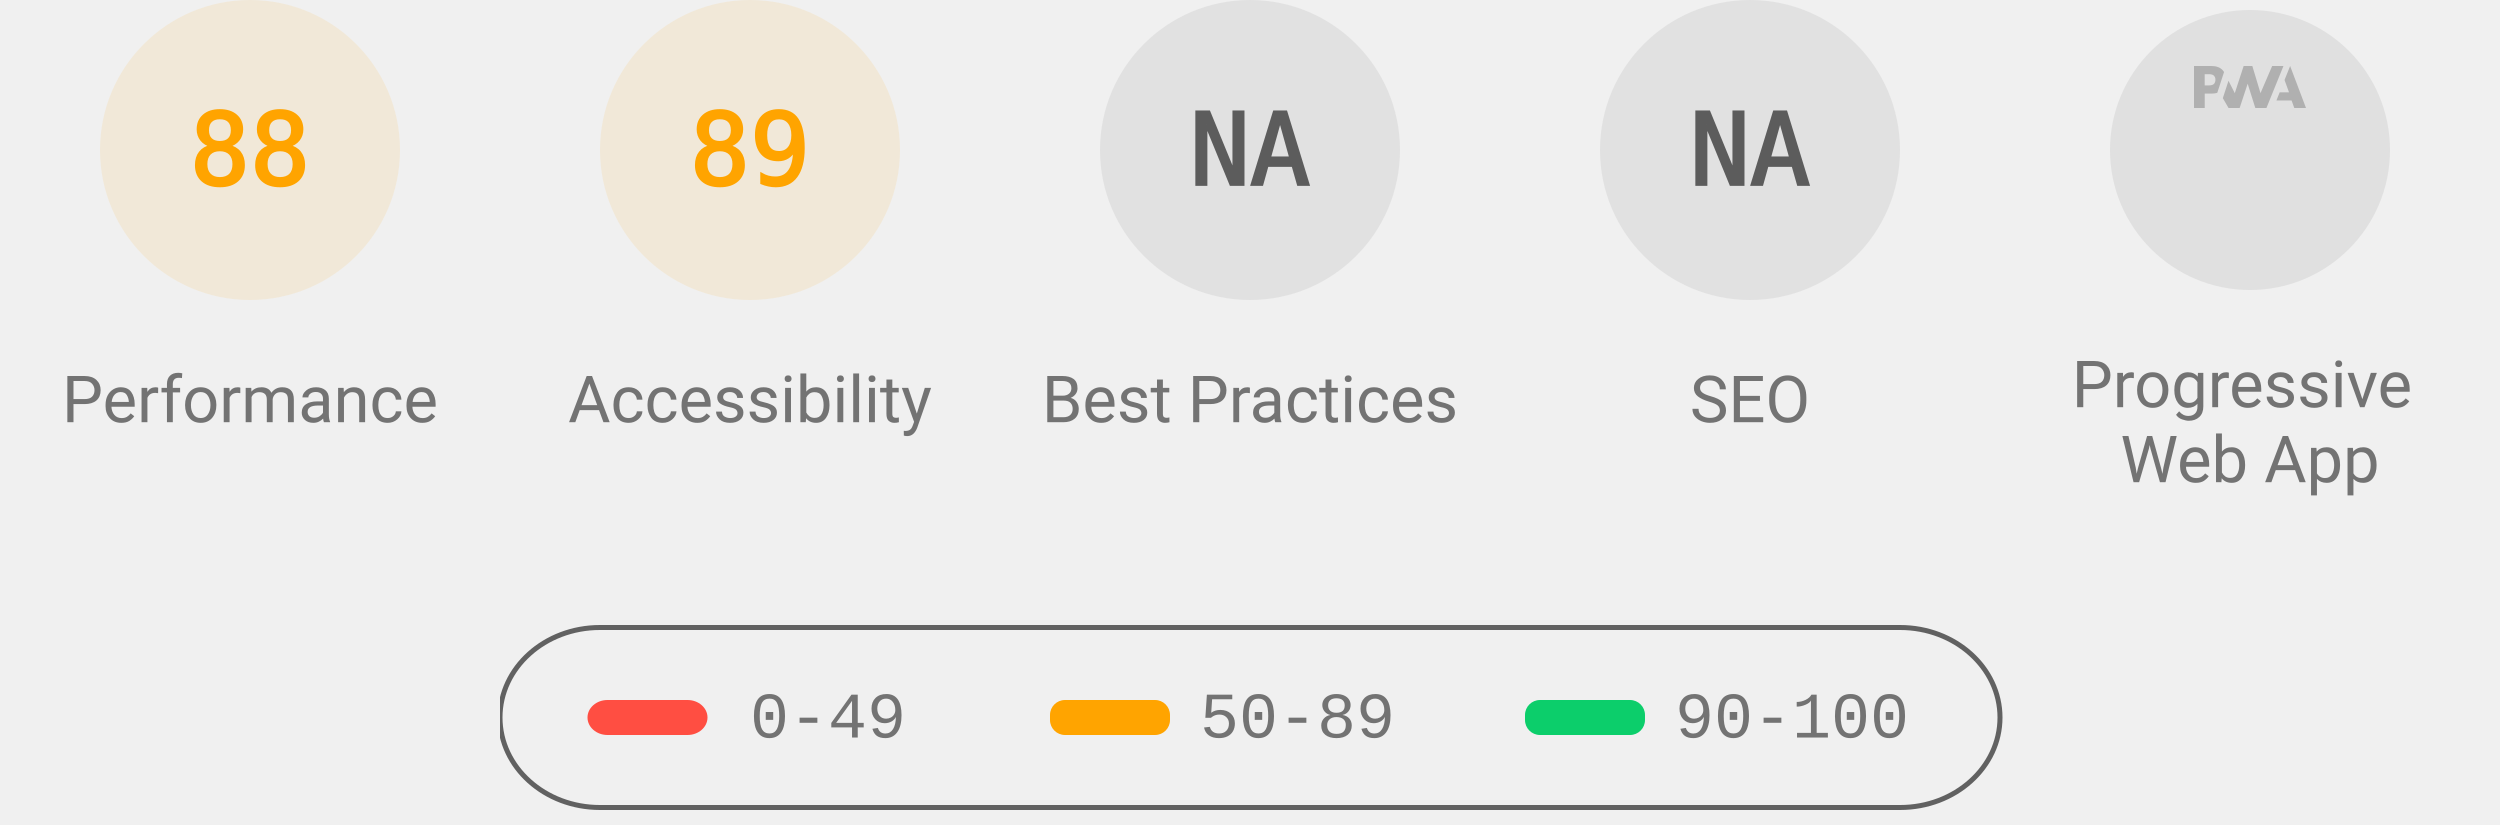
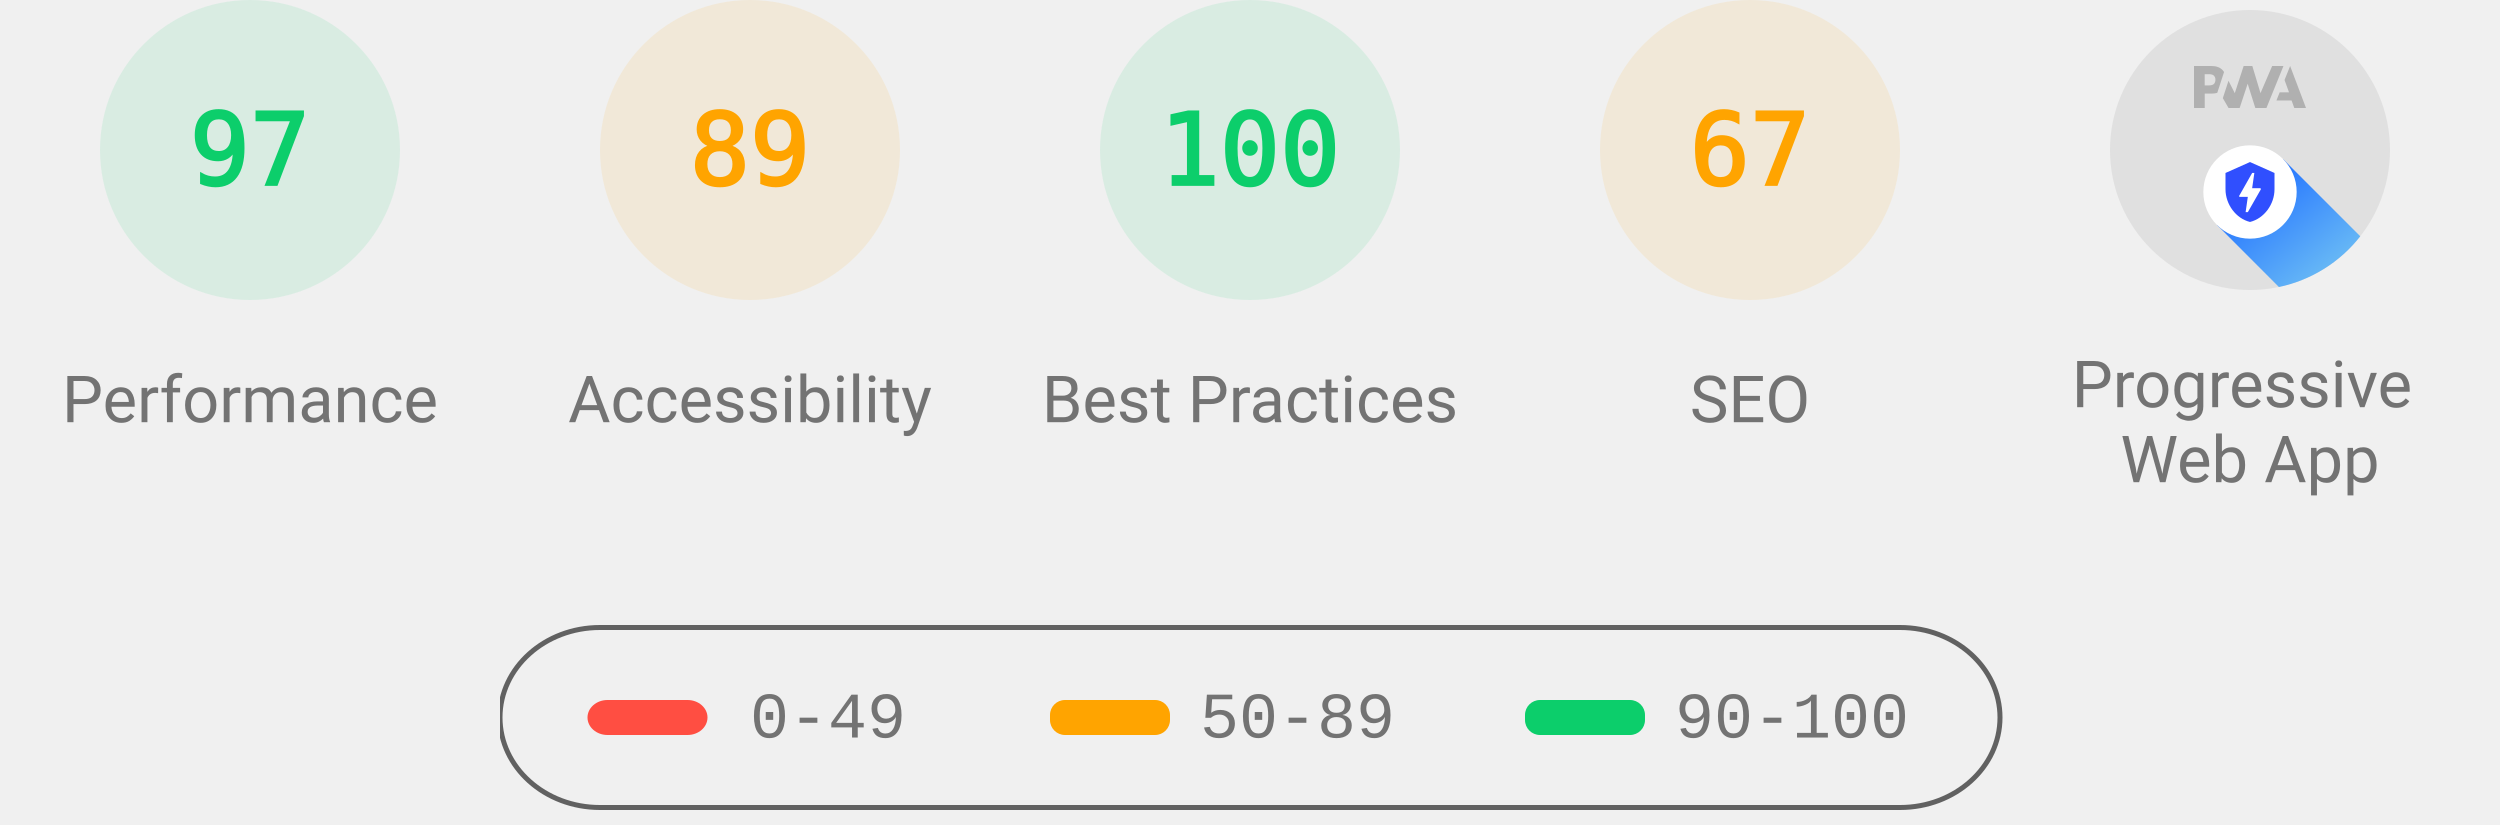
<svg xmlns="http://www.w3.org/2000/svg" class="theme--agnostic" fill="none" width="1000" height="330">
  <style>
			.gauge-base {
				opacity: 0.1
			}

			.gauge-arc {
				fill: none;
				animation-delay: 250ms;
				stroke-linecap: round;
				transform: rotate(-90deg);
				transform-origin: 100px 60px;
				animation: load-gauge 1s ease forwards
			}

			.guage-text {
				font-size: 40px;
				font-family: monospace;
				text-align: center
			}

			.guage-red {
				color: #ff4e42;
				fill: #ff4e42;
				stroke: #ff4e42
			}
			.guage-orange {
				color: #ffa400;
				fill: #ffa400;
				stroke: #ffa400
			}
			.guage-green {
				color: #0cce6b;
				fill: #0cce6b;
				stroke: #0cce6b
			}
			.theme--agnostic .guage-undefined {
				color: #5c5c5c;
				fill: #5c5c5c;
				stroke: #5c5c5c
			}
			.theme--light .guage-undefined {
				color: #1e1e1e;
				fill: #1e1e1e;
				stroke: #1e1e1e
			}
			.theme--dark .guage-undefined {
				color: #f5f5f5;
				fill: #f5f5f5;
				stroke: #f5f5f5
			}

			.guage-title {
				stroke: none;
				font-size: 26px;
				line-height: 26px;
				font-family: Roboto, Halvetica, Arial, sans-serif
			}
			.metric.guage-title {
				font-family: 'Courier New', Courier, monospace
			}
			.theme--agnostic .guage-title {
				color: #737373;
				fill: #737373
			}
			.theme--light .guage-title {
				color: #212121;
				fill: #212121
			}
			.theme--dark .guage-title {
				color: #f5f5f5;
				fill: #f5f5f5
			}

			@keyframes load-gauge {
				from {
					stroke-dasharray: 0 352.858
				}
			}
			.lh-gauge--pwa__disc {
				fill: #e0e0e0
			}
			.lh-gauge--pwa__logo {
				position: relative;
				fill: #b0b0b0
			}
			.lh-gauge--pwa__invisible {
				display: none
			}
			.lh-gauge--pwa__visible {
				display: inline
			}
			.guage-invisible {
				display: none
			}
			.lh-gauge--pwa__logo--primary-color {
				fill: #304ffe
			}
			.theme--agnostic .lh-gauge--pwa__logo--secondary-color {
				fill: #787878
			}
			.theme--light .lh-gauge--pwa__logo--secondary-color {
				fill: #3d3d3d
			}
			.theme--dark .lh-gauge--pwa__logo--secondary-color {
				fill: #d8b6b6
			}
			.theme--light #svg_2 {
				stroke: #00000022
			}
			.theme--agnostic #svg_2 {
				stroke: #616161
			}
			.theme--light #svg_2 {
				stroke: #00000022
			}
			.theme--dark #svg_2 {
				stroke: #f5f5f566
			}
		</style>
-   <svg class="guage-div guage-perf guage-orange" viewBox="0 0 200 200" width="200" height="200" x="0" y="0">
-     <circle class="gauge-base" r="56" cx="100" cy="60" stroke-width="8" />
-     <circle class="gauge-arc guage-arc-1" r="56" cx="100" cy="60" stroke-width="8" style="stroke-dasharray: 309.635, 351.858;" />
-     <text class="guage-text" x="100px" y="60px" alignment-baseline="central" dominant-baseline="central" text-anchor="middle">88</text>
+   <svg class="guage-div guage-perf guage-green" viewBox="0 0 200 200" width="200" height="200" x="0" y="0">
+     <circle class="gauge-base" r="56" cx="100" cy="60" stroke-width="8" />
+     <circle class="gauge-arc guage-arc-1" r="56" cx="100" cy="60" stroke-width="8" style="stroke-dasharray: 341.302, 351.858;" />
+     <text class="guage-text" x="100px" y="60px" alignment-baseline="central" dominant-baseline="central" text-anchor="middle">97</text>
    <text class="guage-title" x="100px" y="160px" alignment-baseline="central" dominant-baseline="central" text-anchor="middle">Performance</text>
  </svg>,<svg class="guage-div guage-perf guage-orange" viewBox="0 0 200 200" width="200" height="200" x="200" y="0">
    <circle class="gauge-base" r="56" cx="100" cy="60" stroke-width="8" />
    <circle class="gauge-arc guage-arc-1" r="56" cx="100" cy="60" stroke-width="8" style="stroke-dasharray: 313.154, 351.858;" />
    <text class="guage-text" x="100px" y="60px" alignment-baseline="central" dominant-baseline="central" text-anchor="middle">89</text>
    <text class="guage-title" x="100px" y="160px" alignment-baseline="central" dominant-baseline="central" text-anchor="middle">Accessibility</text>
-   </svg>,<svg class="guage-div guage-perf guage-undefined" viewBox="0 0 200 200" width="200" height="200" x="400" y="0">
+   </svg>,<svg class="guage-div guage-perf guage-green" viewBox="0 0 200 200" width="200" height="200" x="400" y="0">
    <circle class="gauge-base" r="56" cx="100" cy="60" stroke-width="8" />
    <circle class="gauge-arc guage-arc-1" r="56" cx="100" cy="60" stroke-width="8" style="stroke-dasharray: 351.858, 351.858;" />
-     <text class="guage-text" x="100px" y="60px" alignment-baseline="central" dominant-baseline="central" text-anchor="middle">NA</text>
+     <text class="guage-text" x="100px" y="60px" alignment-baseline="central" dominant-baseline="central" text-anchor="middle">100</text>
    <text class="guage-title" x="100px" y="160px" alignment-baseline="central" dominant-baseline="central" text-anchor="middle">Best Practices</text>
-   </svg>,<svg class="guage-div guage-perf guage-undefined" viewBox="0 0 200 200" width="200" height="200" x="600" y="0">
-     <circle class="gauge-base" r="56" cx="100" cy="60" stroke-width="8" />
-     <circle class="gauge-arc guage-arc-1" r="56" cx="100" cy="60" stroke-width="8" style="stroke-dasharray: 351.858, 351.858;" />
-     <text class="guage-text" x="100px" y="60px" alignment-baseline="central" dominant-baseline="central" text-anchor="middle">NA</text>
+   </svg>,<svg class="guage-div guage-perf guage-orange" viewBox="0 0 200 200" width="200" height="200" x="600" y="0">
+     <circle class="gauge-base" r="56" cx="100" cy="60" stroke-width="8" />
+     <circle class="gauge-arc guage-arc-1" r="56" cx="100" cy="60" stroke-width="8" style="stroke-dasharray: 235.745, 351.858;" />
+     <text class="guage-text" x="100px" y="60px" alignment-baseline="central" dominant-baseline="central" text-anchor="middle">67</text>
    <text class="guage-title" x="100px" y="160px" alignment-baseline="central" dominant-baseline="central" text-anchor="middle">SEO</text>
  </svg>,<svg class="guage-div guage-pwa" viewBox="0 0 200 200" width="200" height="200" x="800" y="0">
    <svg viewBox="0 0 60 60" width="112" height="112" x="44" y="4">
      <defs>
        <linearGradient id="lh-gauge--pwa__check-circle__gradient-0" x1="50%" y1="0%" x2="50%" y2="100%">
          <stop stop-color="#00C852" offset="0%" />
          <stop stop-color="#009688" offset="100%" />
        </linearGradient>
        <linearGradient id="lh-gauge--pwa__installable__shadow-gradient-0" x1="76.056%" x2="24.111%" y1="82.995%" y2="24.735%">
          <stop stop-color="#A5D6A7" offset="0%" />
          <stop stop-color="#80CBC4" offset="100%" />
        </linearGradient>
        <linearGradient id="lh-gauge--pwa__fast-reliable__shadow-gradient-0" x1="76.056%" y1="82.995%" x2="25.678%" y2="26.493%">
          <stop stop-color="#64B5F6" offset="0%" />
          <stop stop-color="#2979FF" offset="100%" />
        </linearGradient>
        <g id="lh-gauge--pwa__fast-reliable-badge-0">
          <circle fill="#FFFFFF" cx="10" cy="10" r="10" />
          <path fill="#304FFE" d="M10 3.58l5.25 2.34v3.5c0 3.23-2.24 6.26-5.25 7-3.01-.74-5.25-3.77-5.25-7v-3.5L10 3.58zm-.47 10.74l2.76-4.83.03-.07c.04-.08 0-.24-.22-.24h-1.64l.47-3.26h-.47l-2.7 4.77c-.02.01.05-.1-.04.05-.09.16-.1.31.18.31h1.63l-.47 3.27h.47z" />
        </g>
        <g id="lh-gauge--pwa__installable-badge-0">
          <circle fill="#FFFFFF" cx="10" cy="10" r="10" />
          <path fill="#009688" d="M10 4.167A5.835 5.835 0 0 0 4.167 10 5.835 5.835 0 0 0 10 15.833 5.835 5.835 0 0 0 15.833 10 5.835 5.835 0 0 0 10 4.167zm2.917 6.416h-2.334v2.334H9.417v-2.334H7.083V9.417h2.334V7.083h1.166v2.334h2.334v1.166z" />
        </g>
      </defs>
      <g stroke="none" fill-rule="nonzero">
        <circle class="lh-gauge--pwa__disc" cx="30" cy="30" r="30" />
        <g class="lh-gauge--pwa__logo">
          <path d="M35.66 19.39l.7-1.75h2L37.4 15 38.6 12l3.4 9h-2.51l-.58-1.61z" />
          <path d="M33.52 21l3.65-9h-2.42l-2.5 5.82L30.5 12h-1.86l-1.9 5.82-1.35-2.65-1.21 3.72L25.4 21h2.38l1.72-5.2 1.64 5.2z" />
          <path fill-rule="nonzero" d="M20.3 17.91h1.48c.45 0 .85-.05 1.2-.15l.39-1.18 1.07-3.3a2.64 2.64 0 0 0-.28-.37c-.55-.6-1.36-.91-2.42-.91H18v9h2.3V17.9zm1.96-3.84c.22.22.33.5.33.87 0 .36-.1.65-.29.87-.2.23-.59.35-1.15.35h-.86v-2.41h.87c.52 0 .89.1 1.1.32z" />
        </g>
        <rect class="lh-gauge--pwa__component lh-gauge--pwa__na-line lh-gauge--pwa__invisible" fill="#FFFFFF" x="20" y="32" width="20" height="4" rx="2" />
-         <g class="lh-gauge--pwa__component lh-gauge--pwa__fast-reliable-badge lh-gauge--pwa__invisible" transform="translate(20, 29)">
+         <g class="lh-gauge--pwa__component lh-gauge--pwa__fast-reliable-badge lh-gauge--pwa__visible" transform="translate(20, 29)">
          <path fill="url(#lh-gauge--pwa__fast-reliable__shadow-gradient-0)" d="M33.63 19.49A30 30 0 0 1 16.2 30.36L3 17.14 17.14 3l16.49 16.49z" />
          <use href="#lh-gauge--pwa__fast-reliable-badge-0" />
        </g>
        <g class="lh-gauge--pwa__component lh-gauge--pwa__installable-badge lh-gauge--pwa__invisible" transform="translate(20, 29)">
          <path fill="url(#lh-gauge--pwa__installable__shadow-gradient-0)" d="M33.629 19.487c-4.272 5.453-10.391 9.39-17.415 10.869L3 17.142 17.142 3 33.63 19.487z" />
          <use href="#lh-gauge--pwa__installable-badge-0" />
        </g>
        <g class="lh-gauge--pwa__component lh-gauge--pwa__fast-reliable-installable-badges lh-gauge--pwa__invisible">
          <g transform="translate(8, 29)">
            <path fill="url(#lh-gauge--pwa__fast-reliable__shadow-gradient-0)" d="M16.321 30.463L3 17.143 17.142 3l22.365 22.365A29.864 29.864 0 0 1 22 31c-1.942 0-3.84-.184-5.679-.537z" />
            <use href="#lh-gauge--pwa__fast-reliable-badge-0" />
          </g>
          <g transform="translate(32, 29)">
            <path fill="url(#lh-gauge--pwa__installable__shadow-gradient-0)" d="M25.982 11.84a30.107 30.107 0 0 1-13.08 15.203L3 17.143 17.142 3l8.84 8.84z" />
            <use href="#lh-gauge--pwa__installable-badge-0" />
          </g>
        </g>
        <g class="lh-gauge--pwa__component lh-gauge--pwa__check-circle lh-gauge--pwa__invisible" transform="translate(18, 28)">
          <circle fill="#FFFFFF" cx="12" cy="12" r="12" />
          <path fill="url(#lh-gauge--pwa__check-circle__gradient-0)" d="M12 2a10 10 0 1 0 0 20 10 10 0 0 0 0-20zm-2 15l-5-5 1.41-1.41L10 14.17l7.59-7.59L19 8l-9 9z" />
        </g>
      </g>
    </svg>
    <text class="guage-title" y="160px" alignment-baseline="central" dominant-baseline="central" text-anchor="middle">
      <tspan x="100px" dy="-6px">Progressive</tspan>
      <tspan x="100px" dy="30px">Web App</tspan>
    </text>
  </svg>
  <svg width="604" height="76" x="200" y="250">
    <g>
      <rect fill="none" id="canvas_background" height="80" width="604" y="-1" x="-1" />
      <g display="none" overflow="visible" y="0" x="0" height="100%" width="100%" id="canvasGrid">
        <rect fill="url(#gridpattern)" stroke-width="0" y="0" x="0" height="100%" width="100%" />
      </g>
    </g>
    <g>
      <rect fill-opacity="0" stroke-width="2" rx="40" id="svg_2" height="72" width="600" y="1" x="0" fill="#000000" />
      <rect stroke="#000" rx="8" id="svg_3" height="14" width="48" y="30" x="35" stroke-opacity="null" stroke-width="0" fill="#ff4e42" />
      <rect stroke="#000" rx="6" id="svg_4" height="14" width="48" y="30" x="220" stroke-opacity="null" stroke-width="0" fill="#ffa400" />
      <rect stroke="#000" rx="6" id="svg_5" height="14" width="48" y="30" x="410" stroke-opacity="null" stroke-width="0" fill="#0cce6b" />
      <text class="metric guage-title" xml:space="preserve" text-anchor="start" font-size="26" id="svg_6" y="45" x="100" stroke-opacity="null" stroke-width="0" stroke="#000">0-49</text>
      <text class="metric guage-title" xml:space="preserve" text-anchor="start" font-size="26" id="svg_7" y="45" x="280" stroke-opacity="null" stroke-width="0" stroke="#000">50-89</text>
      <text class="metric guage-title" xml:space="preserve" text-anchor="start" font-size="26" id="svg_8" y="45" x="470" stroke-opacity="null" stroke-width="0" stroke="#000">90-100</text>
    </g>
  </svg>
</svg>
